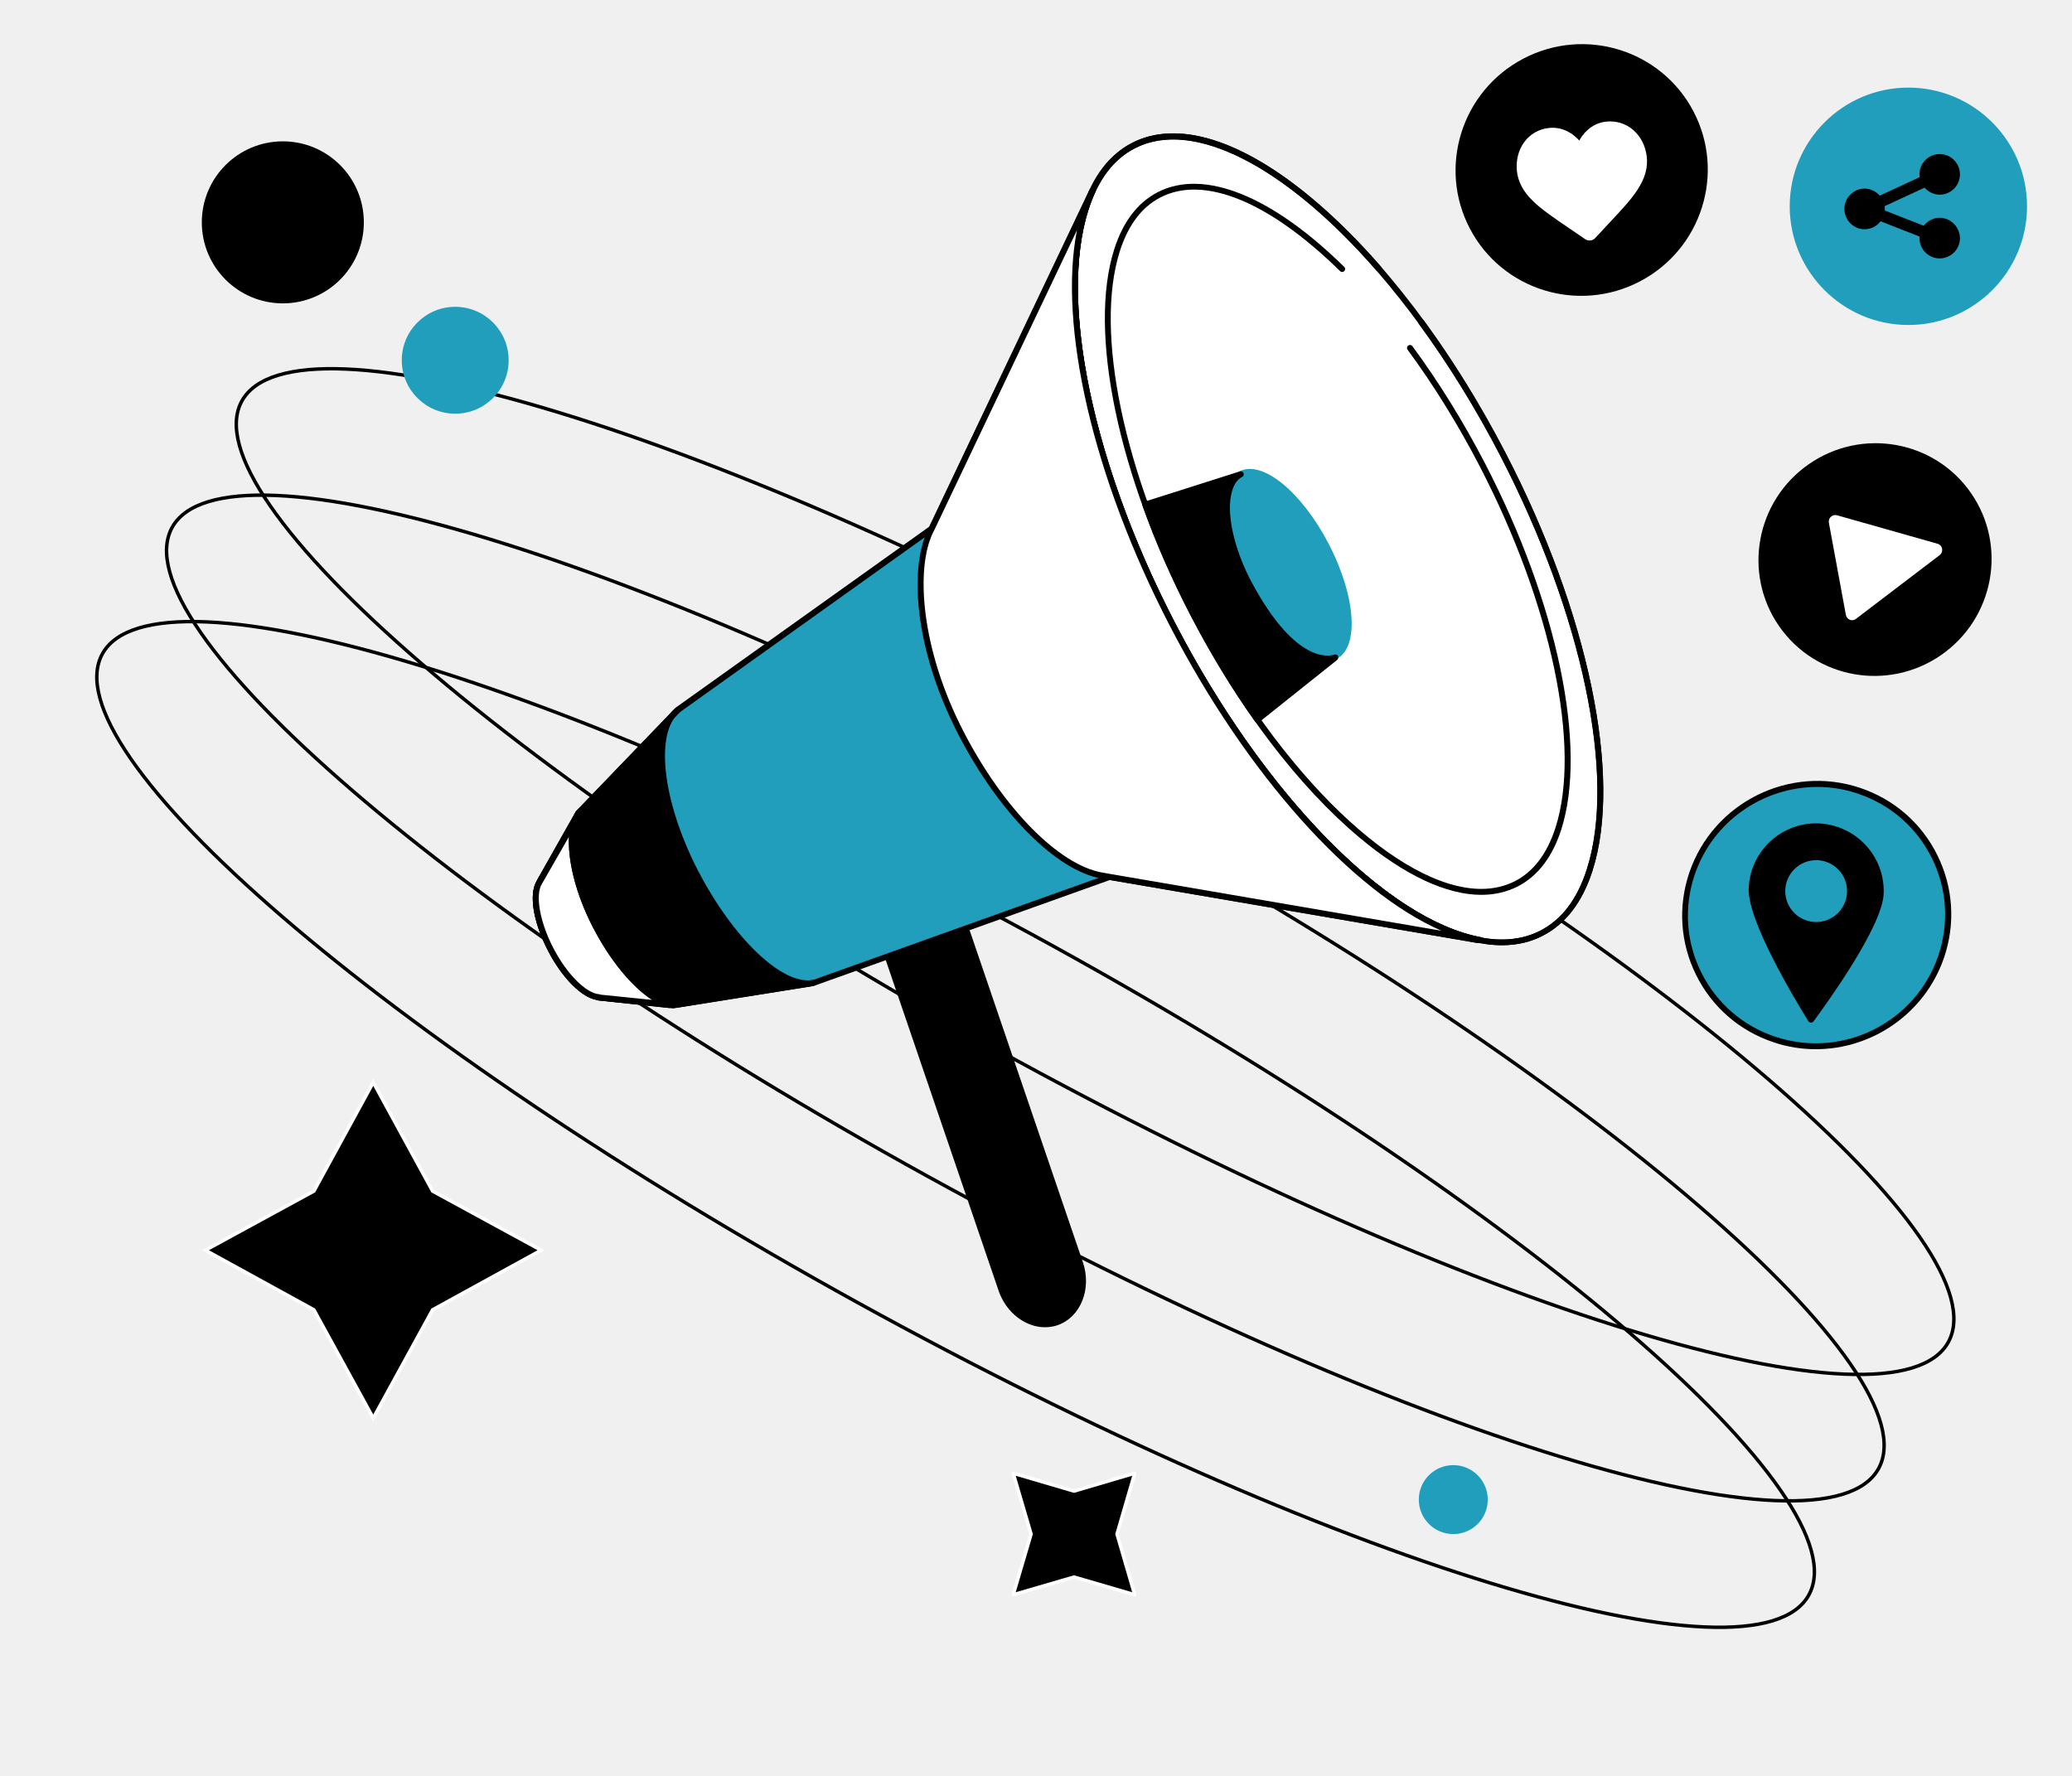
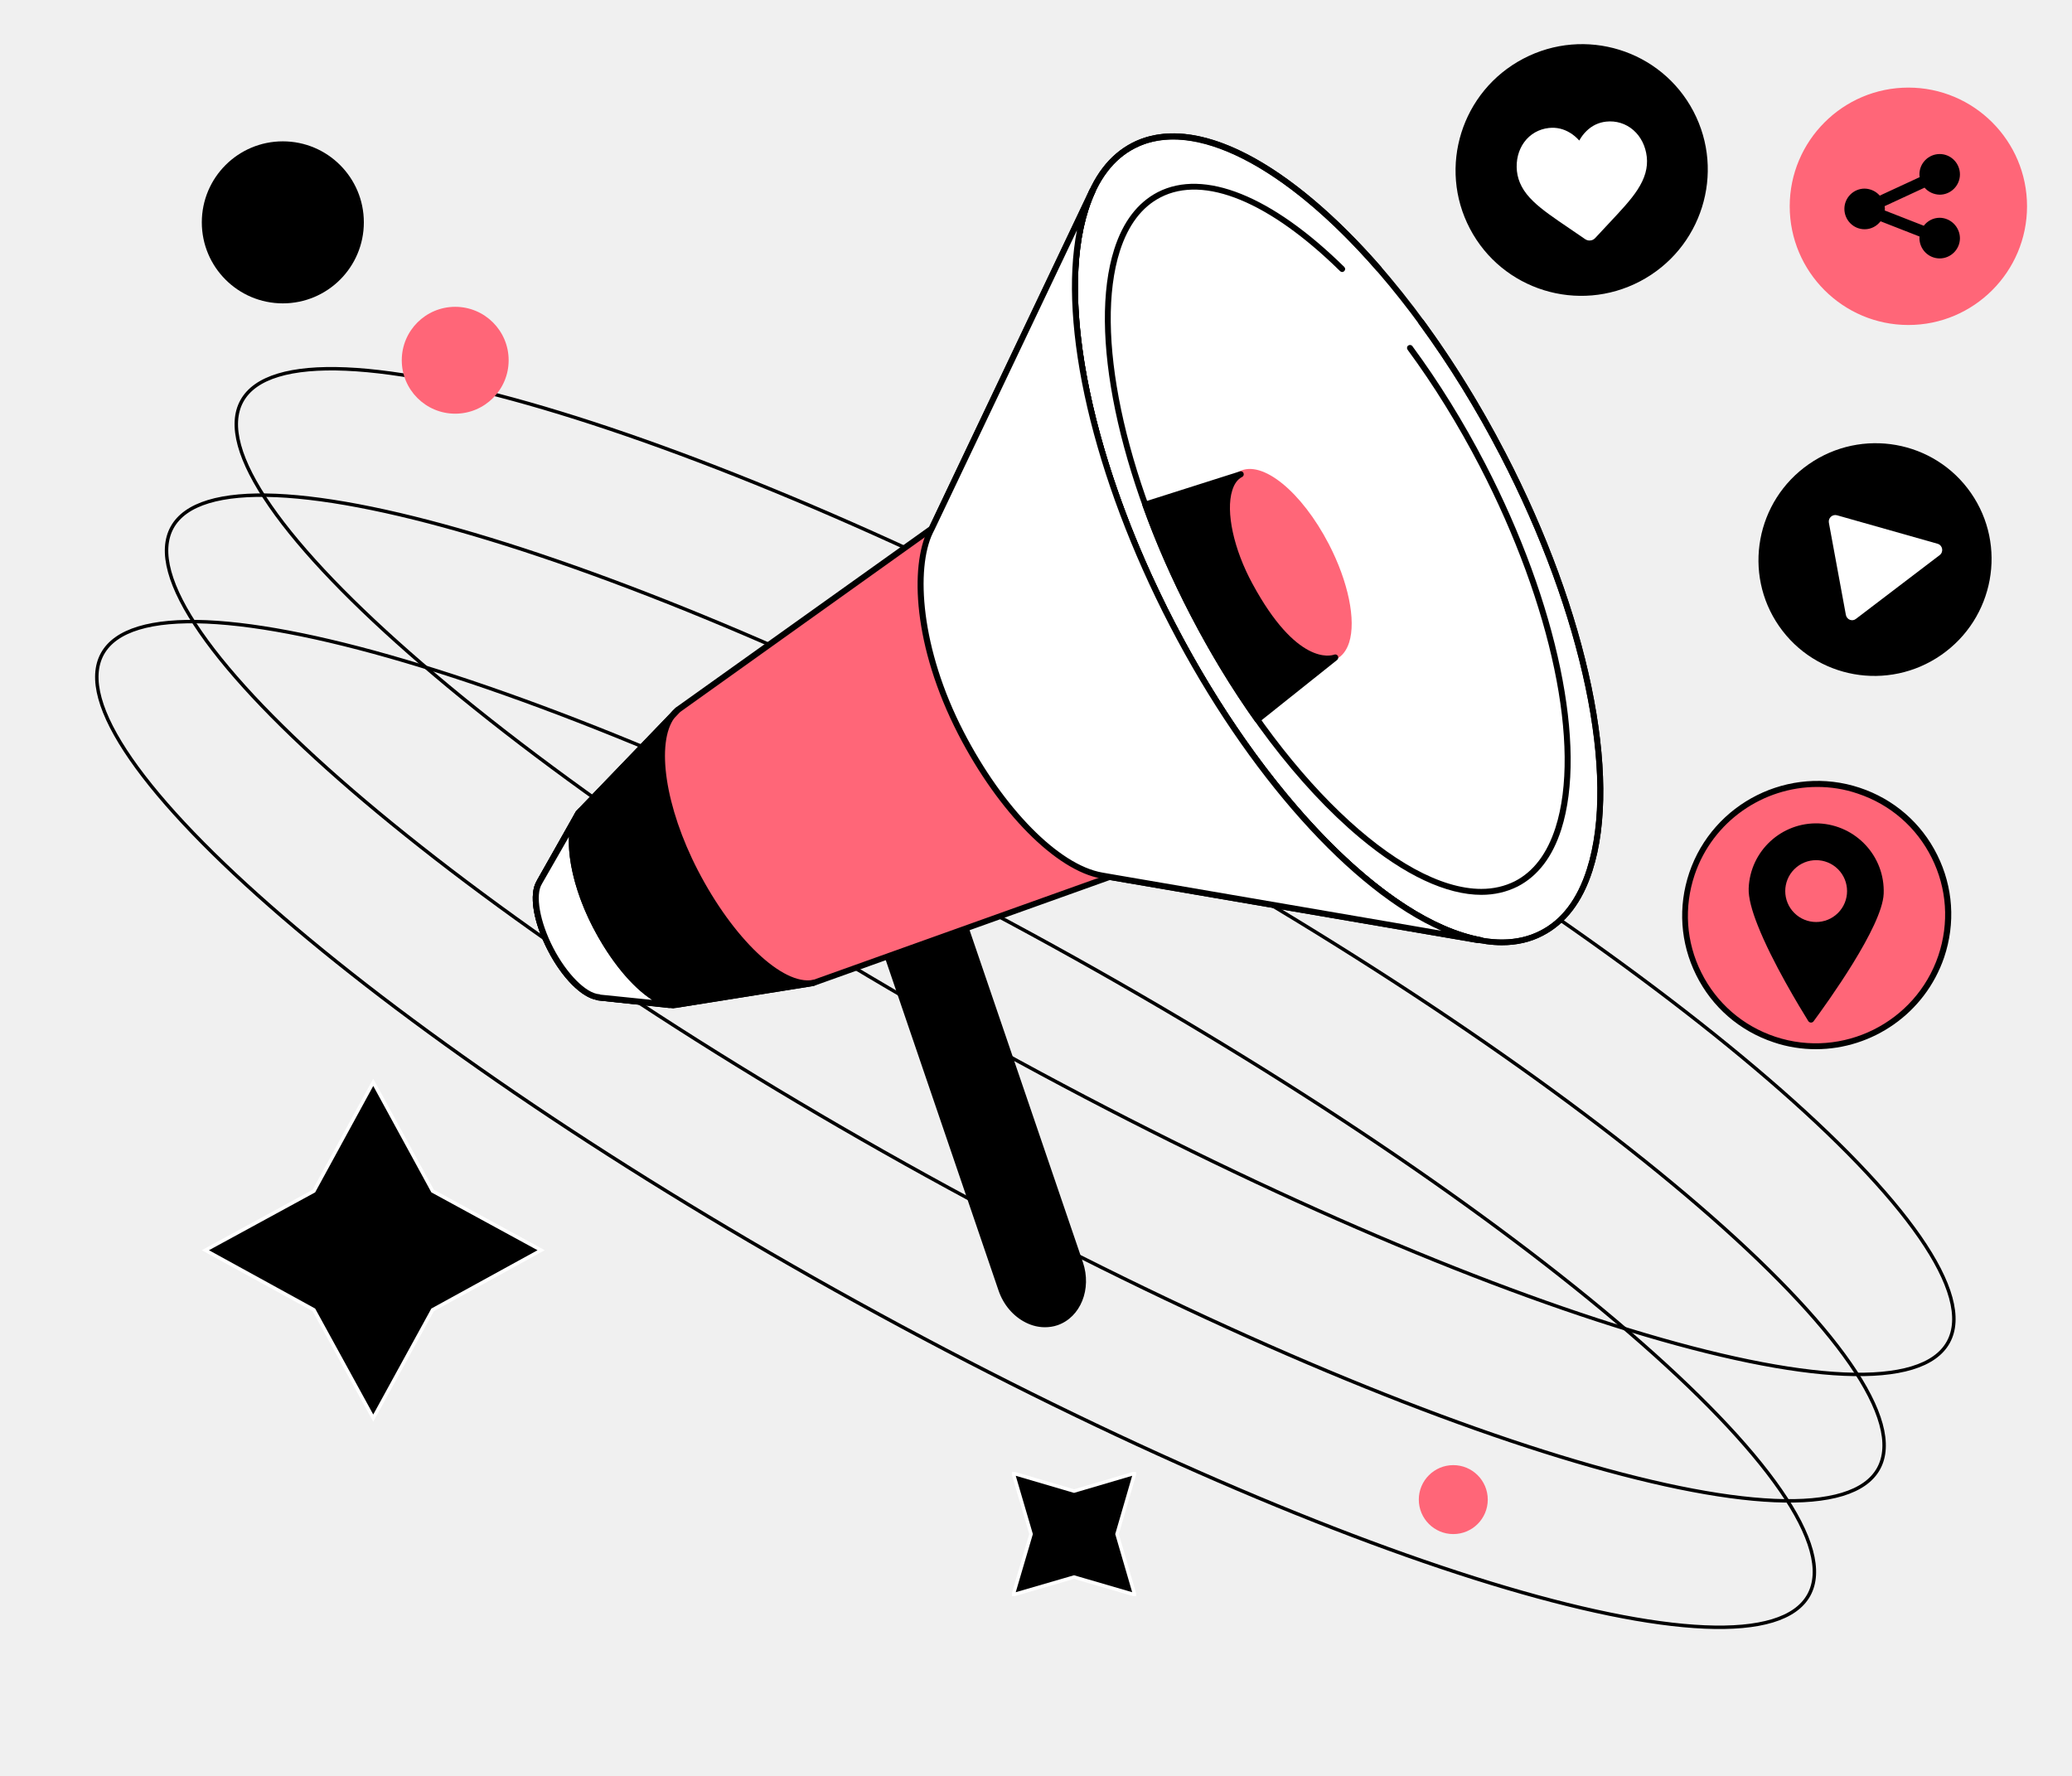
<svg xmlns="http://www.w3.org/2000/svg" width="601" height="515" viewBox="0 0 601 515" fill="none">
  <g clip-path="url(#clip0_332_1228)">
    <path d="M311.536 432.535L329.137 427.349L324.001 445L329.137 462.601L311.536 457.465L293.885 462.601L299.07 445L293.885 427.349L311.536 432.535Z" fill="black" stroke="white" stroke-miterlimit="10" />
  </g>
  <g clip-path="url(#clip1_332_1228)">
    <path d="M125.484 345.509L156.96 362.659L125.484 379.947L108.266 411.354L91.047 379.947L59.571 362.659L91.047 345.509L108.266 313.964L125.484 345.509Z" fill="black" stroke="white" stroke-miterlimit="10" />
  </g>
  <path d="M565.117 389.333C563.218 392.777 559.679 395.268 554.584 396.813C549.486 398.359 542.874 398.943 534.913 398.6C518.992 397.913 497.791 393.524 472.776 385.868C422.756 370.558 357.594 342.216 289.155 304.465C220.715 266.715 161.982 226.717 122.349 192.575C102.53 175.501 87.508 159.909 78.434 146.81C73.897 140.259 70.864 134.355 69.452 129.218C68.04 124.084 68.26 119.762 70.16 116.319C72.059 112.875 75.598 110.384 80.693 108.839C85.791 107.293 92.403 106.709 100.364 107.052C116.285 107.739 137.486 112.128 162.501 119.784C212.521 135.094 277.683 163.436 346.122 201.187C414.562 238.937 473.295 278.934 512.928 313.077C532.747 330.15 547.769 345.742 556.843 358.842C561.38 365.393 564.414 371.297 565.825 376.434C567.237 381.568 567.017 385.889 565.117 389.333Z" stroke="black" />
  <path d="M544.887 426.007C542.987 429.451 539.449 431.942 534.354 433.487C529.256 435.033 522.644 435.617 514.683 435.273C498.762 434.587 477.56 430.198 452.546 422.542C402.526 407.232 337.364 378.89 268.924 341.139C200.485 303.388 141.752 263.391 102.119 229.249C82.299 212.175 67.277 196.583 58.204 183.483C53.666 176.933 50.633 171.029 49.221 165.892C47.81 160.758 48.03 156.436 49.929 152.992C51.829 149.549 55.367 147.057 60.462 145.512C65.56 143.967 72.172 143.383 80.134 143.726C96.054 144.413 117.256 148.802 142.27 156.458C192.291 171.767 257.452 200.11 325.892 237.86C394.331 275.611 453.064 315.608 492.697 349.75C512.517 366.824 527.539 382.416 536.612 395.516C541.15 402.067 544.183 407.971 545.595 413.107C547.006 418.241 546.786 422.563 544.887 426.007Z" stroke="black" />
  <path d="M524.658 462.681C522.759 466.125 519.22 468.616 514.125 470.161C509.027 471.707 502.415 472.291 494.454 471.948C478.533 471.261 457.332 466.872 432.317 459.216C382.297 443.906 317.135 415.564 248.696 377.813C180.256 340.063 121.523 300.066 81.891 265.923C62.071 248.85 47.049 233.258 37.975 220.158C33.438 213.607 30.404 207.703 28.993 202.566C27.581 197.432 27.801 193.111 29.701 189.667C31.6 186.223 35.139 183.732 40.234 182.187C45.332 180.641 51.944 180.057 59.905 180.4C75.826 181.087 97.027 185.476 122.042 193.132C172.062 208.442 237.224 236.784 305.663 274.535C374.103 312.285 432.836 352.283 472.469 386.425C492.288 403.499 507.31 419.091 516.384 432.19C520.921 438.741 523.955 444.645 525.366 449.782C526.778 454.916 526.558 459.237 524.658 462.681Z" stroke="black" />
-   <circle cx="132.037" cy="104.5" r="15.5" fill="#219ebc" />
-   <circle cx="421.537" cy="435" r="10" fill="#219ebc" />
+   <circle cx="132.037" cy="104.5" r="15.5" fill="#ff6678" />
+   <circle cx="421.537" cy="435" r="10" fill="#ff6678" />
  <circle cx="82.037" cy="64.5" r="23.5" fill="black" />
  <path d="M306.509 383.59C300.205 385.744 293.001 381.475 290.495 374.071L251.496 259.81L274.284 252.015L313.322 366.433C315.828 373.758 312.774 381.436 306.509 383.59Z" fill="black" />
  <path d="M303.102 385C301.262 385 299.383 384.569 297.581 383.668C293.94 381.866 291.042 378.498 289.633 374.345L250.634 260.084C250.478 259.653 250.713 259.144 251.182 258.987L273.971 251.192C274.206 251.113 274.441 251.113 274.636 251.231C274.832 251.348 274.989 251.505 275.067 251.74L314.105 366.159C316.728 373.914 313.439 382.101 306.744 384.412C305.608 384.804 304.355 385 303.102 385ZM252.592 260.358L291.317 373.797C292.57 377.518 295.154 380.574 298.364 382.14C300.949 383.394 303.729 383.629 306.235 382.767C312.03 380.769 314.849 373.562 312.5 366.707L273.736 253.111L252.592 260.358Z" fill="black" />
-   <path d="M270.251 153.382L196.521 205.988L167.821 235.798L156.544 255.736L156.505 255.892C154.273 259.339 155.565 267.291 159.755 275.399C163.866 283.39 169.661 288.953 173.733 289.266L173.616 289.344L195.268 291.695L235.794 285.231L321.818 254.443L428.751 272.775L429.495 272.814C402.635 267.8 366.377 231.88 340.025 181.076C313.713 130.31 305.334 80.132 316.885 55.376H316.845L270.838 152.128L270.251 153.382Z" fill="#219ebc" />
+   <path d="M270.251 153.382L196.521 205.988L167.821 235.798L156.544 255.736L156.505 255.892C154.273 259.339 155.565 267.291 159.755 275.399C163.866 283.39 169.661 288.953 173.733 289.266L173.616 289.344L195.268 291.695L235.794 285.231L321.818 254.443L428.751 272.775L429.495 272.814C402.635 267.8 366.377 231.88 340.025 181.076C313.713 130.31 305.334 80.132 316.885 55.376H316.845L270.838 152.128L270.251 153.382Z" fill="#ff6678" />
  <path d="M447.266 270.603C473.694 256.873 468.583 194.629 435.852 131.577C403.121 68.525 355.163 28.541 328.736 42.271C302.308 56.001 307.419 118.245 340.15 181.297C372.881 244.349 420.839 284.333 447.266 270.603Z" fill="white" />
  <path d="M435.643 274.185C424.131 274.185 410.27 267.761 395.352 255.266C375.031 238.266 355.101 212.06 339.243 181.428C315.241 135.05 305.334 87.496 314.027 60.273C316.924 51.185 321.78 44.839 328.397 41.431C341.553 34.694 360.073 40.413 380.591 57.57C400.912 74.57 420.842 100.775 436.7 131.407C460.742 177.786 470.648 225.339 461.916 252.563C459.019 261.651 454.163 267.996 447.546 271.404C443.983 273.284 439.989 274.185 435.643 274.185ZM340.378 40.413C336.345 40.413 332.586 41.236 329.219 42.998C322.993 46.171 318.451 52.203 315.711 60.86C307.136 87.692 317.003 134.737 340.809 180.723C373.23 243.279 420.764 283.312 446.802 269.955C453.028 266.782 457.57 260.75 460.311 252.093C468.886 225.261 459.019 178.216 435.212 132.23C406.981 77.782 367.356 40.413 340.378 40.413Z" fill="black" />
  <path d="M435.643 274.185C424.131 274.185 410.27 267.761 395.352 255.266C375.031 238.265 355.101 212.06 339.243 181.428C315.241 135.05 305.334 87.496 314.027 60.273C316.924 51.185 321.78 44.839 328.397 41.431C337.207 36.887 348.718 38.023 361.679 44.682C374.091 51.067 387.521 62.388 400.599 77.39C400.912 77.743 400.873 78.291 400.521 78.605C400.168 78.918 399.62 78.879 399.307 78.526C372.76 48.051 345.899 34.42 329.219 42.998C322.993 46.171 318.451 52.203 315.711 60.86C307.136 87.692 317.003 134.737 340.809 180.723C369.001 235.132 408.665 272.54 435.604 272.54C439.637 272.54 443.396 271.717 446.763 269.955C452.989 266.782 457.531 260.75 460.272 252.093C468.847 225.261 458.98 178.216 435.173 132.23C428.086 118.52 420.098 105.632 411.523 93.92C411.249 93.529 411.328 92.98 411.719 92.706C412.111 92.432 412.659 92.51 412.933 92.902C421.586 104.692 429.574 117.658 436.739 131.446C460.742 177.785 470.648 225.339 461.916 252.563C459.019 261.65 454.163 267.996 447.546 271.404C443.983 273.284 439.989 274.185 435.643 274.185Z" fill="black" />
-   <path d="M387.303 190.339C393.426 187.158 392.248 172.751 384.673 158.159C377.098 143.567 365.995 134.316 359.872 137.497C353.75 140.678 354.928 155.085 362.503 169.677C370.077 184.269 381.181 193.52 387.303 190.339Z" fill="#219ebc" />
-   <path d="M384.624 191.848C377.889 191.848 368.492 183.152 361.718 170.03C356.08 159.14 353.77 147.937 355.845 141.474C356.589 139.202 357.803 137.596 359.486 136.734C366.143 133.326 377.537 142.61 385.446 157.847C391.085 168.737 393.395 179.94 391.32 186.403C390.576 188.675 389.362 190.281 387.678 191.143C386.738 191.613 385.72 191.848 384.624 191.848ZM362.54 137.714C361.718 137.714 360.935 137.87 360.269 138.223C358.977 138.889 358.038 140.142 357.45 141.983C355.532 148.016 357.764 158.748 363.206 169.246C370.411 183.152 381.257 192.514 386.856 189.615C388.148 188.949 389.088 187.696 389.675 185.855C391.594 179.783 389.323 169.09 383.919 158.592C377.576 146.41 368.492 137.714 362.54 137.714Z" fill="#219ebc" />
+   <path d="M387.303 190.339C393.426 187.158 392.248 172.751 384.673 158.159C377.098 143.567 365.995 134.316 359.872 137.497C353.75 140.678 354.928 155.085 362.503 169.677C370.077 184.269 381.181 193.52 387.303 190.339Z" fill="#ff6678" />
+   <path d="M384.624 191.848C377.889 191.848 368.492 183.152 361.718 170.03C356.08 159.14 353.77 147.937 355.845 141.474C356.589 139.202 357.803 137.596 359.486 136.734C366.143 133.326 377.537 142.61 385.446 157.847C391.085 168.737 393.395 179.94 391.32 186.403C390.576 188.675 389.362 190.281 387.678 191.143C386.738 191.613 385.72 191.848 384.624 191.848ZM362.54 137.714C361.718 137.714 360.935 137.87 360.269 138.223C358.977 138.889 358.038 140.142 357.45 141.983C355.532 148.016 357.764 158.748 363.206 169.246C370.411 183.152 381.257 192.514 386.856 189.615C388.148 188.949 389.088 187.696 389.675 185.855C391.594 179.783 389.323 169.09 383.919 158.592C377.576 146.41 368.492 137.714 362.54 137.714Z" fill="#ff6678" />
  <path d="M429.692 259.574C419.59 259.574 407.452 253.934 394.374 243.005C376.597 228.12 359.134 205.166 345.273 178.373C324.247 137.792 315.593 96.153 323.19 72.298C325.735 64.307 330.003 58.745 335.837 55.728C349.228 48.874 368.923 56.786 389.91 77.429C390.262 77.782 390.262 78.291 389.91 78.644C389.558 78.996 389.049 78.996 388.696 78.644C368.257 58.549 349.267 50.715 336.62 57.256C331.216 60.037 327.262 65.247 324.834 72.807C317.355 96.231 325.97 137.361 346.8 177.589C371.429 225.182 406.081 257.851 429.653 257.851C433.177 257.851 436.426 257.107 439.402 255.618C444.806 252.837 448.76 247.627 451.188 240.067C458.667 216.643 450.052 175.513 429.222 135.285C422.918 123.142 415.87 111.743 408.274 101.441C408 101.049 408.078 100.501 408.47 100.227C408.861 99.953 409.409 100.031 409.683 100.423C417.358 110.842 424.445 122.28 430.788 134.501C451.814 175.082 460.468 216.721 452.872 240.576C450.327 248.567 446.059 254.13 440.225 257.146C437.014 258.752 433.49 259.574 429.692 259.574Z" fill="black" />
  <path d="M195.308 292.517C195.269 292.517 195.23 292.517 195.23 292.517L173.577 290.167C173.46 290.167 173.342 290.128 173.225 290.05C168.761 289.344 163.123 283.704 159.011 275.791C154.626 267.448 153.334 259.3 155.722 255.462L155.762 255.344L167.038 235.367C167.077 235.289 167.117 235.249 167.156 235.21L195.857 205.401C195.896 205.362 195.935 205.323 195.974 205.284L269.508 152.794L316.024 54.984C316.141 54.789 316.298 54.632 316.533 54.554C316.768 54.475 317.003 54.475 317.199 54.593C317.629 54.789 317.825 55.298 317.629 55.729C305.844 80.994 315.163 131.211 340.77 180.645C366.417 230.157 402.165 266.821 429.692 271.874C430.122 271.953 430.436 272.344 430.396 272.814C430.357 273.245 429.966 273.559 429.535 273.598L428.791 273.559C428.752 273.559 428.713 273.559 428.674 273.559L321.936 255.266L236.108 285.976C236.069 285.976 235.991 286.015 235.951 286.015L195.426 292.478C195.387 292.517 195.348 292.517 195.308 292.517ZM174.204 288.522L195.308 290.794L235.638 284.331L321.623 253.581C321.78 253.542 321.897 253.503 322.054 253.542L418.141 269.994C392.181 258.595 361.836 224.947 339.321 181.468C316.964 138.301 306.979 94.469 312.461 66.775L271.035 153.735C270.956 153.852 270.878 153.97 270.761 154.048L197.11 206.655L168.526 236.307L157.249 256.284C157.249 256.323 157.21 256.363 157.21 256.363C155.174 259.535 156.545 267.37 160.499 275.008C164.376 282.49 169.975 288.13 173.812 288.404C173.969 288.404 174.086 288.444 174.204 288.522Z" fill="black" />
  <path d="M270.367 153.069L316.845 55.337H316.884C305.333 80.093 313.751 130.271 340.025 181.037C366.376 231.881 402.634 267.8 429.573 272.736L428.829 272.697L322.052 254.404L319.586 253.973C307.173 251.779 290.611 235.641 278.747 212.608C266.569 188.988 264.416 165.447 269.819 154.244L270.367 153.069Z" fill="white" />
  <path d="M429.573 273.598C429.534 273.598 429.573 273.598 429.573 273.598L428.79 273.558C428.751 273.558 428.711 273.558 428.672 273.558L321.896 255.266L319.429 254.835C306.312 252.524 289.671 235.719 277.964 213.039C264.69 187.265 264.025 164.311 269.036 153.891L269.624 152.716L316.101 55.024C316.218 54.828 316.375 54.671 316.61 54.593C316.845 54.514 317.08 54.514 317.276 54.632C317.706 54.828 317.902 55.337 317.706 55.768C305.921 81.033 315.24 131.25 340.847 180.684C366.494 230.196 402.243 266.86 429.769 271.913C430.199 271.992 430.513 272.383 430.473 272.853C430.356 273.245 430.004 273.598 429.573 273.598ZM312.381 66.775L271.151 153.46L270.563 154.635C265.591 164.977 267.04 188.087 279.491 212.217C290.963 234.466 307.134 250.918 319.742 253.111L322.209 253.542L418.1 269.994C392.14 258.595 361.795 224.947 339.281 181.467C316.923 138.301 306.939 94.469 312.381 66.775Z" fill="black" />
  <path d="M194.133 292.4C194.094 292.4 194.055 292.4 194.055 292.4L173.538 290.206C173.42 290.206 173.303 290.167 173.185 290.089C168.721 289.384 163.083 283.743 158.972 275.831C154.626 267.448 153.333 259.3 155.722 255.462L155.761 255.344L167.038 235.367C167.273 234.936 167.782 234.819 168.212 235.054C168.643 235.289 168.761 235.798 168.526 236.229L157.249 256.284C157.249 256.323 157.21 256.363 157.21 256.363C155.174 259.535 156.544 267.37 160.499 275.008C164.375 282.49 169.974 288.13 173.812 288.404C173.929 288.404 174.086 288.444 174.164 288.522L194.212 290.676C194.681 290.716 195.034 291.146 194.955 291.616C194.916 292.047 194.564 292.4 194.133 292.4Z" fill="black" />
  <path d="M195.503 291.538C188.847 291.068 179.528 281.628 172.754 268.584C165.589 254.756 163.905 240.459 168.29 235.367L156.583 255.736L156.505 255.892C154.273 259.339 155.565 267.291 159.755 275.399C163.866 283.39 169.661 288.953 173.733 289.266L173.616 289.344L195.503 291.538Z" fill="white" />
  <path d="M195.504 292.4C195.464 292.4 195.464 292.4 195.425 292.4C195.269 292.4 195.073 292.36 194.916 292.36L173.538 290.206C173.42 290.206 173.303 290.167 173.185 290.088C168.721 289.383 163.083 283.743 158.972 275.83C154.626 267.448 153.333 259.3 155.722 255.461L155.761 255.344L166.059 237.404C166.45 236.385 166.959 235.484 167.586 234.74C167.86 234.387 168.369 234.348 168.721 234.583C169.074 234.857 169.191 235.327 168.956 235.719L167.508 238.187C165.197 244.415 167.468 256.636 173.42 268.074C179.881 280.57 188.691 289.697 194.995 290.519L195.464 290.559C195.934 290.598 196.287 291.029 196.248 291.499C196.287 292.047 195.934 292.4 195.504 292.4ZM174.164 288.522L189.121 290.049C183.366 286.367 177.022 278.768 171.971 268.975C167.077 259.535 164.649 249.742 165.041 242.692L157.249 256.284C157.249 256.323 157.21 256.362 157.21 256.362C155.174 259.535 156.544 267.369 160.499 275.008C164.375 282.489 169.974 288.13 173.812 288.404C173.929 288.404 174.086 288.443 174.164 288.522Z" fill="black" />
  <path d="M234.345 285.388L236.068 285.035C226.749 286.994 212.026 272.892 201.65 252.876C191.039 232.429 189.042 212.021 196.56 205.988L195.581 206.968L168.368 235.249C163.905 240.263 165.549 254.639 172.754 268.544C179.684 281.941 189.512 291.499 196.208 291.459L234.345 285.388Z" fill="black" />
  <path d="M196.169 292.36C189.043 292.36 179.137 282.764 171.971 268.975C164.689 254.874 162.848 240.146 167.704 234.701L194.407 206.968C194.877 206.341 195.425 205.793 196.013 205.323C196.365 205.048 196.874 205.088 197.187 205.401C197.501 205.753 197.501 206.263 197.187 206.576L195.66 208.182C190.218 215.468 192.92 234.113 202.434 252.484C212.693 272.305 227.024 285.897 235.795 284.252L235.912 284.213C236.382 284.135 236.813 284.409 236.93 284.879C237.008 285.349 236.734 285.78 236.264 285.897C236.225 285.897 236.186 285.897 236.147 285.936L234.542 286.25H234.502L196.365 292.321C196.287 292.321 196.209 292.36 196.169 292.36ZM192.136 211.825L168.996 235.876C164.689 240.733 166.646 254.913 173.538 268.192C180.272 281.197 189.787 290.598 196.169 290.637L229.843 285.27C220.759 282.058 209.561 269.955 200.907 253.307C192.685 237.443 189.513 221.304 192.136 211.825Z" fill="black" />
  <path d="M359.878 137.479C353.731 140.612 354.631 155.145 362.462 169.638C375.579 193.885 386.034 191.025 387.248 190.594C387.287 190.594 387.287 190.634 387.248 190.634L364.733 208.77C358.116 199.486 351.812 189.145 346.017 177.981C340.496 167.288 335.837 156.633 332.156 146.292L359.878 137.479Z" fill="black" />
  <path d="M364.733 209.631C364.694 209.631 364.655 209.631 364.616 209.631C364.381 209.592 364.185 209.475 364.028 209.279C357.255 199.76 350.951 189.341 345.273 178.412C339.83 167.914 335.132 157.221 331.373 146.645C331.295 146.41 331.295 146.174 331.412 145.979C331.53 145.783 331.686 145.626 331.921 145.548L359.643 136.734C360.074 136.617 360.544 136.813 360.7 137.243C360.857 137.674 360.7 138.144 360.309 138.34C358.977 139.006 357.998 140.338 357.411 142.297C355.493 148.446 357.842 159.336 363.284 169.325C376.088 192.984 385.955 190.281 387.013 189.889C387.404 189.733 387.874 189.928 388.07 190.281C388.266 190.634 388.187 191.143 387.874 191.417L365.281 209.436C365.125 209.553 364.929 209.631 364.733 209.631ZM333.292 146.84C337.011 157.064 341.553 167.405 346.8 177.59C352.282 188.166 358.39 198.233 364.929 207.516L384.467 191.77C380.004 191.574 371.585 188.244 361.718 170.03C356.002 159.493 353.652 148.368 355.727 141.67C356.002 140.808 356.315 140.064 356.706 139.359L333.292 146.84Z" fill="black" />
  <path d="M475.723 81.597C493.623 72.194 500.547 50.116 491.187 32.285C481.827 14.454 459.729 7.623 441.829 17.027C423.929 26.43 417.006 48.508 426.365 66.339C435.725 84.17 457.823 91.001 475.723 81.597Z" fill="black" />
  <path d="M442.104 41.235C443.827 38.885 446.372 37.436 449.27 37.122C451.462 36.887 453.498 37.357 455.417 38.532C456.396 39.12 457.257 39.864 458.08 40.765C458.667 39.708 459.372 38.767 460.194 37.984C461.799 36.417 463.718 35.516 465.872 35.281C468.769 34.968 471.588 35.83 473.781 37.749C475.934 39.629 477.305 42.371 477.657 45.466C478.01 48.639 477.148 51.694 474.956 55.063C472.998 58.079 470.022 61.212 466.576 64.894C465.402 66.148 464.07 67.558 462.7 69.047C462.348 69.438 461.839 69.713 461.29 69.752C460.742 69.83 460.233 69.673 459.763 69.36C458.08 68.185 456.474 67.088 455.065 66.148C450.914 63.328 447.312 60.899 444.728 58.392C441.83 55.611 440.342 52.791 439.99 49.618C439.677 46.523 440.421 43.546 442.104 41.235Z" fill="white" />
-   <path d="M577.272 83.593C590.377 70.483 590.377 49.228 577.272 36.118C564.168 23.009 542.922 23.009 529.817 36.118C516.713 49.228 516.713 70.483 529.817 83.593C542.922 96.702 564.168 96.702 577.272 83.593Z" fill="#219ebc" />
-   <path d="M553.539 94.273C534.587 94.273 519.121 78.84 519.121 59.842C519.121 40.883 534.548 25.411 553.539 25.411C572.529 25.411 587.956 40.844 587.956 59.842C587.956 78.801 572.529 94.273 553.539 94.273ZM553.539 27.134C535.527 27.134 520.844 41.784 520.844 59.842C520.844 77.861 535.488 92.55 553.539 92.55C571.55 92.55 586.233 77.9 586.233 59.842C586.233 41.823 571.589 27.134 553.539 27.134Z" fill="#219ebc" />
+   <path d="M577.272 83.593C590.377 70.483 590.377 49.228 577.272 36.118C564.168 23.009 542.922 23.009 529.817 36.118C516.713 49.228 516.713 70.483 529.817 83.593C542.922 96.702 564.168 96.702 577.272 83.593Z" fill="#ff6678" />
+   <path d="M553.539 94.273C534.587 94.273 519.121 78.84 519.121 59.842C519.121 40.883 534.548 25.411 553.539 25.411C572.529 25.411 587.956 40.844 587.956 59.842C587.956 78.801 572.529 94.273 553.539 94.273ZM553.539 27.134C535.527 27.134 520.844 41.784 520.844 59.842C520.844 77.861 535.488 92.55 553.539 92.55C571.55 92.55 586.233 77.9 586.233 59.842C586.233 41.823 571.589 27.134 553.539 27.134Z" fill="#ff6678" />
  <path d="M562.622 63.171C560.743 63.171 559.098 64.072 558.002 65.482L546.686 61.056C546.686 60.899 546.725 60.782 546.725 60.625C546.725 60.351 546.686 60.077 546.647 59.803L558.237 54.436C559.294 55.651 560.86 56.434 562.622 56.473C565.833 56.473 568.495 53.849 568.495 50.597C568.495 47.346 565.872 44.683 562.622 44.683C559.411 44.683 556.749 47.307 556.749 50.558C556.749 50.833 556.788 51.107 556.827 51.381L545.237 56.747C544.18 55.533 542.614 54.75 540.852 54.71C537.641 54.71 534.979 57.335 534.979 60.586C534.979 63.837 537.602 66.501 540.852 66.501C542.731 66.501 544.376 65.6 545.472 64.19L556.788 68.616C556.788 68.773 556.749 68.89 556.749 69.047C556.749 72.298 559.372 74.962 562.622 74.962C565.833 74.962 568.495 72.337 568.495 69.086C568.456 65.835 565.833 63.211 562.622 63.171Z" fill="black" />
  <path d="M563.067 189.993C578.433 179.322 582.294 158.283 571.69 142.999C561.085 127.715 540.032 123.975 524.665 134.645C509.299 145.315 505.438 166.355 516.042 181.639C526.647 196.923 547.7 200.663 563.067 189.993Z" fill="black" />
  <path d="M535.411 178.373L530.478 151.619C530.243 150.248 531.496 149.112 532.827 149.465L561.998 157.73C563.486 158.161 563.838 160.08 562.624 161.02L538.348 179.509C537.291 180.371 535.685 179.783 535.411 178.373Z" fill="white" />
-   <path d="M543.535 299.582C562.512 290.34 570.452 267.553 561.271 248.686C552.09 229.819 529.264 222.016 510.287 231.258C491.311 240.499 483.371 263.286 492.552 282.153C501.733 301.02 524.559 308.823 543.535 299.582Z" fill="#219ebc" />
+   <path d="M543.535 299.582C562.512 290.34 570.452 267.553 561.271 248.686C552.09 229.819 529.264 222.016 510.287 231.258C491.311 240.499 483.371 263.286 492.552 282.153C501.733 301.02 524.559 308.823 543.535 299.582Z" fill="#ff6678" />
  <path d="M526.718 304.347C522.646 304.347 518.495 303.72 514.462 302.349C504.595 299.059 496.607 292.165 491.987 282.842C487.367 273.559 486.662 263.022 489.99 253.151C496.881 232.821 519.043 221.735 539.443 228.512C549.31 231.802 557.298 238.696 561.918 248.019C566.539 257.303 567.243 267.84 563.915 277.711C558.355 294.006 543.045 304.347 526.718 304.347ZM527.109 228.277C511.486 228.277 496.842 238.148 491.556 253.738C488.385 263.178 489.05 273.245 493.475 282.098C497.899 290.99 505.535 297.61 514.971 300.743C534.47 307.206 555.653 296.63 562.232 277.202C565.403 267.761 564.737 257.694 560.313 248.842C555.888 239.95 548.253 233.33 538.817 230.196C534.94 228.865 530.986 228.277 527.109 228.277Z" fill="black" />
  <path d="M546.375 259.261C545.983 268.78 529.891 291.029 526.053 296.239C525.662 296.787 524.84 296.748 524.487 296.16C522.06 292.243 514.033 279.082 509.843 268.427C508.16 264.197 507.102 260.358 507.22 257.655C507.651 246.844 516.774 238.422 527.581 238.853C538.387 239.362 546.806 248.45 546.375 259.261Z" fill="black" />
-   <path d="M533.13 264.827C536.632 261.324 536.632 255.644 533.13 252.141C529.628 248.638 523.951 248.638 520.45 252.141C516.948 255.644 516.948 261.324 520.45 264.827C523.951 268.33 529.628 268.33 533.13 264.827Z" fill="#219ebc" />
+   <path d="M533.13 264.827C536.632 261.324 536.632 255.644 533.13 252.141C529.628 248.638 523.951 248.638 520.45 252.141C516.948 255.644 516.948 261.324 520.45 264.827C523.951 268.33 529.628 268.33 533.13 264.827Z" fill="#ff6678" />
  <defs>
    <clipPath id="clip0_332_1228">
      <rect width="36" height="36" fill="white" transform="translate(293.537 427)" />
    </clipPath>
    <clipPath id="clip1_332_1228">
      <rect width="70.326" height="70.326" fill="white" transform="translate(108.266 313) rotate(45)" />
    </clipPath>
  </defs>
</svg>
